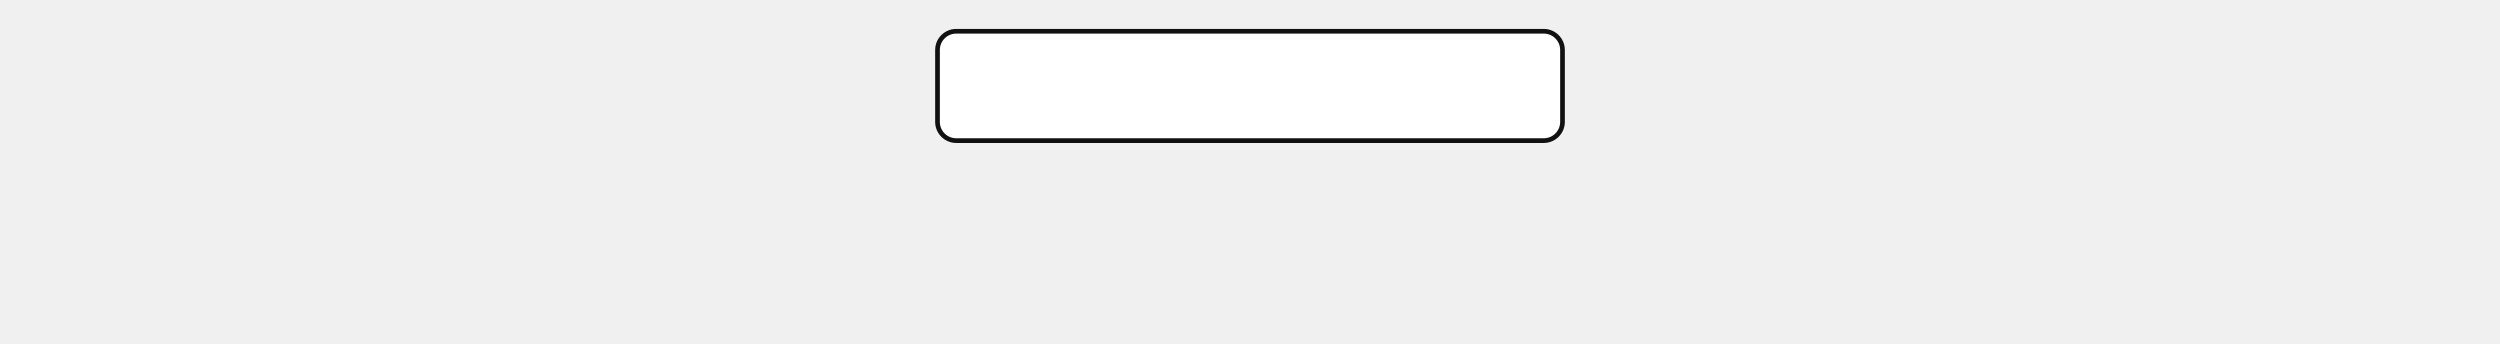
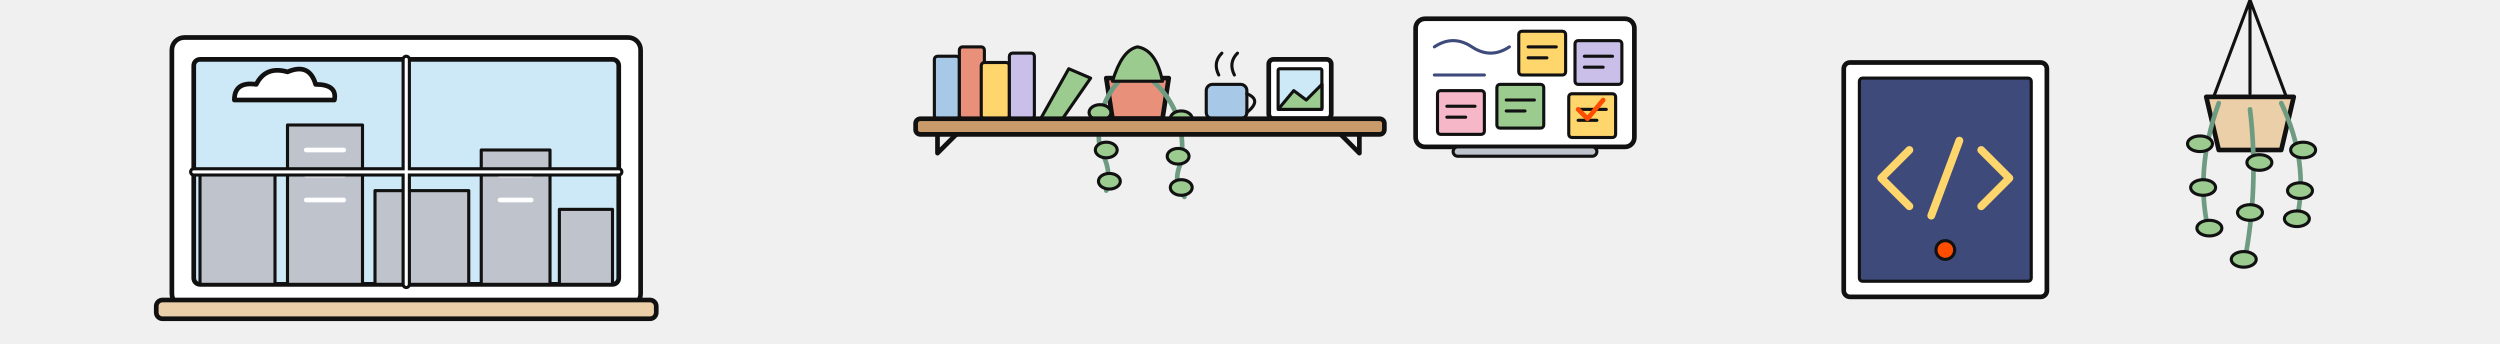
<svg xmlns="http://www.w3.org/2000/svg" viewBox="0 0 1600 220" width="1600" height="220">
-   <g stroke="#111" stroke-width="3" stroke-linejoin="round" stroke-linecap="round">
-     <rect x="600" y="20" width="400" height="70" rx="12" fill="#ffffff" />
+   <g stroke="#111111" stroke-width="3" stroke-linejoin="round" stroke-linecap="round">
+     <path d="M600 84 V98 L614 84 M870 84 V98 L856 84" fill="none" stroke-width="3" />
+     <rect x="598" y="36" width="16" height="40" rx="2" fill="#a8c8e8" stroke-width="2" />
+     <rect x="614" y="30" width="16" height="46" rx="2" fill="#e8907a" stroke-width="2" />
+     <rect x="628" y="40" width="18" height="36" rx="2" fill="#ffd66b" stroke-width="2" />
+     <rect x="646" y="34" width="16" height="42" rx="2" fill="#c9bfe8" stroke-width="2" />
+     <path d="M666 76 L684 44 L698 50 L680 76 Z" fill="#9ccb8f" stroke-width="2" />
+     <path d="M712 76 L708 50 H748 L744 76 Z" fill="#e8907a" />
+     <path d="M716 52 Q700 70 704 96 Q712 108 708 122 M738 52 Q760 72 756 104 Q750 116 758 126" fill="none" stroke="#6e9c82" stroke-width="3" />
+     <g fill="#9ccb8f" stroke-width="2">
+       <ellipse cx="704" cy="72" rx="7" ry="5" />
+       <ellipse cx="708" cy="96" rx="7" ry="5" />
+       <ellipse cx="710" cy="116" rx="7" ry="5" />
+       <ellipse cx="756" cy="76" rx="7" ry="5" />
+       <ellipse cx="754" cy="100" rx="7" ry="5" />
+       <ellipse cx="756" cy="120" rx="7" ry="5" />
+     </g>
+     <path d="M712 52 Q718 32 728 30 Q740 32 744 52 Z" fill="#9ccb8f" stroke-width="2" />
+     <rect x="772" y="54" width="26" height="22" rx="4" fill="#a8c8e8" stroke-width="2" />
+     <path d="M798 60 Q808 64 798 72" fill="none" stroke-width="2" />
+     <path d="M780 48 Q776 40 782 34 M790 48 Q786 40 792 34" fill="none" stroke-width="2" />
+     <rect x="812" y="38" width="40" height="38" rx="3" fill="#ffffff" />
+     <rect x="818" y="44" width="28" height="26" rx="1" fill="#cde8f6" stroke-width="2" />
+     <path d="M818 70 L828 58 L836 64 L846 54 V70 Z" fill="#9ccb8f" stroke-width="2" />
+     <rect x="586" y="76" width="300" height="10" rx="3" fill="#c99b6b" />
+     <rect x="906" y="12" width="140" height="82" rx="6" fill="#ffffff" />
+     <path d="M918 30 Q930 22 942 30 Q954 38 966 30 M918 48 H950" fill="none" stroke="#3d4a7a" stroke-width="2" />
+     <rect x="972" y="20" width="30" height="28" rx="2" fill="#ffd66b" stroke-width="2" />
+     <path d="M978 30 H996 M978 37 H990" stroke-width="2" />
+     <rect x="1008" y="26" width="30" height="28" rx="2" fill="#c9bfe8" stroke-width="2" />
+     <path d="M1014 36 H1032 M1014 43 H1026" stroke-width="2" />
+     <rect x="920" y="58" width="30" height="28" rx="2" fill="#f6b8c8" stroke-width="2" />
+     <path d="M926 68 H944 M926 75 H938" stroke-width="2" />
+     <rect x="958" y="54" width="30" height="28" rx="2" fill="#9ccb8f" stroke-width="2" />
+     <path d="M964 64 H982 M964 71 H976" stroke-width="2" />
+     <rect x="1004" y="60" width="30" height="28" rx="2" fill="#ffd66b" stroke-width="2" />
+     <path d="M1010 70 H1028 M1010 77 H1022" stroke-width="2" />
+     <path d="M1010 70 L1016 76 L1026 64" fill="none" stroke="#ff4d00" stroke-width="3" />
+     <rect x="930" y="94" width="92" height="6" rx="3" fill="#bfc3cc" stroke-width="2" />
+     <rect x="110" y="24" width="300" height="172" rx="8" fill="#ffffff" />
+     <rect x="124" y="38" width="272" height="144" rx="4" fill="#cde8f6" />
+     <path d="M128 182 V110 H176 V182 Z M184 182 V80 H232 V182 Z M240 182 V122 H300 V182 Z M308 182 V96 H352 V182 Z M358 182 V134 H392 V182 Z" fill="#bfc3cc" stroke-width="2" />
+     <path d="M196 96 H220 M196 112 H220 M196 128 H220 M320 112 H340 M320 128 H340" stroke="#ffffff" stroke-width="3" />
+     <path d="M150 64 Q150 52 164 54 Q170 42 184 46 Q198 40 202 54 Q216 54 214 64 Z" fill="#ffffff" />
+     <path d="M260 38 V182 M124 110 H396" stroke-width="6" />
+     <path d="M260 38 V182 M124 110 H396" stroke="#ffffff" stroke-width="2" />
+     <rect x="100" y="192" width="320" height="12" rx="4" fill="#ebcfa8" />
+     <rect x="1180" y="40" width="130" height="150" rx="4" fill="#ffffff" />
+     <rect x="1190" y="50" width="110" height="130" rx="2" fill="#3d4a7a" stroke-width="2" />
+     <path d="M1222 96 L1204 114 L1222 132 M1268 96 L1286 114 L1268 132 M1254 90 L1236 138" fill="none" stroke="#ffd66b" stroke-width="5" />
+     <circle cx="1245" cy="160" r="6" fill="#ff4d00" stroke-width="2" />
+     <path d="M1440 0 V60 M1440 0 L1416 64 M1440 0 L1464 64" fill="none" stroke-width="2" />
+     <path d="M1412 62 H1468 L1460 96 H1420 Z" fill="#ebcfa8" />
+     <path d="M1420 66 Q1404 110 1414 150 M1440 70 Q1446 120 1436 170 M1460 66 Q1478 104 1470 140" fill="none" stroke="#6e9c82" stroke-width="3" />
+     <g fill="#9ccb8f" stroke-width="2">
+       <ellipse cx="1408" cy="92" rx="8" ry="5" />
+       <ellipse cx="1410" cy="120" rx="8" ry="5" />
+       <ellipse cx="1414" cy="146" rx="8" ry="5" />
+       <ellipse cx="1446" cy="104" rx="8" ry="5" />
+       <ellipse cx="1440" cy="136" rx="8" ry="5" />
+       <ellipse cx="1436" cy="166" rx="8" ry="5" />
+       <ellipse cx="1474" cy="96" rx="8" ry="5" />
+       <ellipse cx="1472" cy="122" rx="8" ry="5" />
+       <ellipse cx="1470" cy="140" rx="8" ry="5" />
+     </g>
  </g>
</svg>
